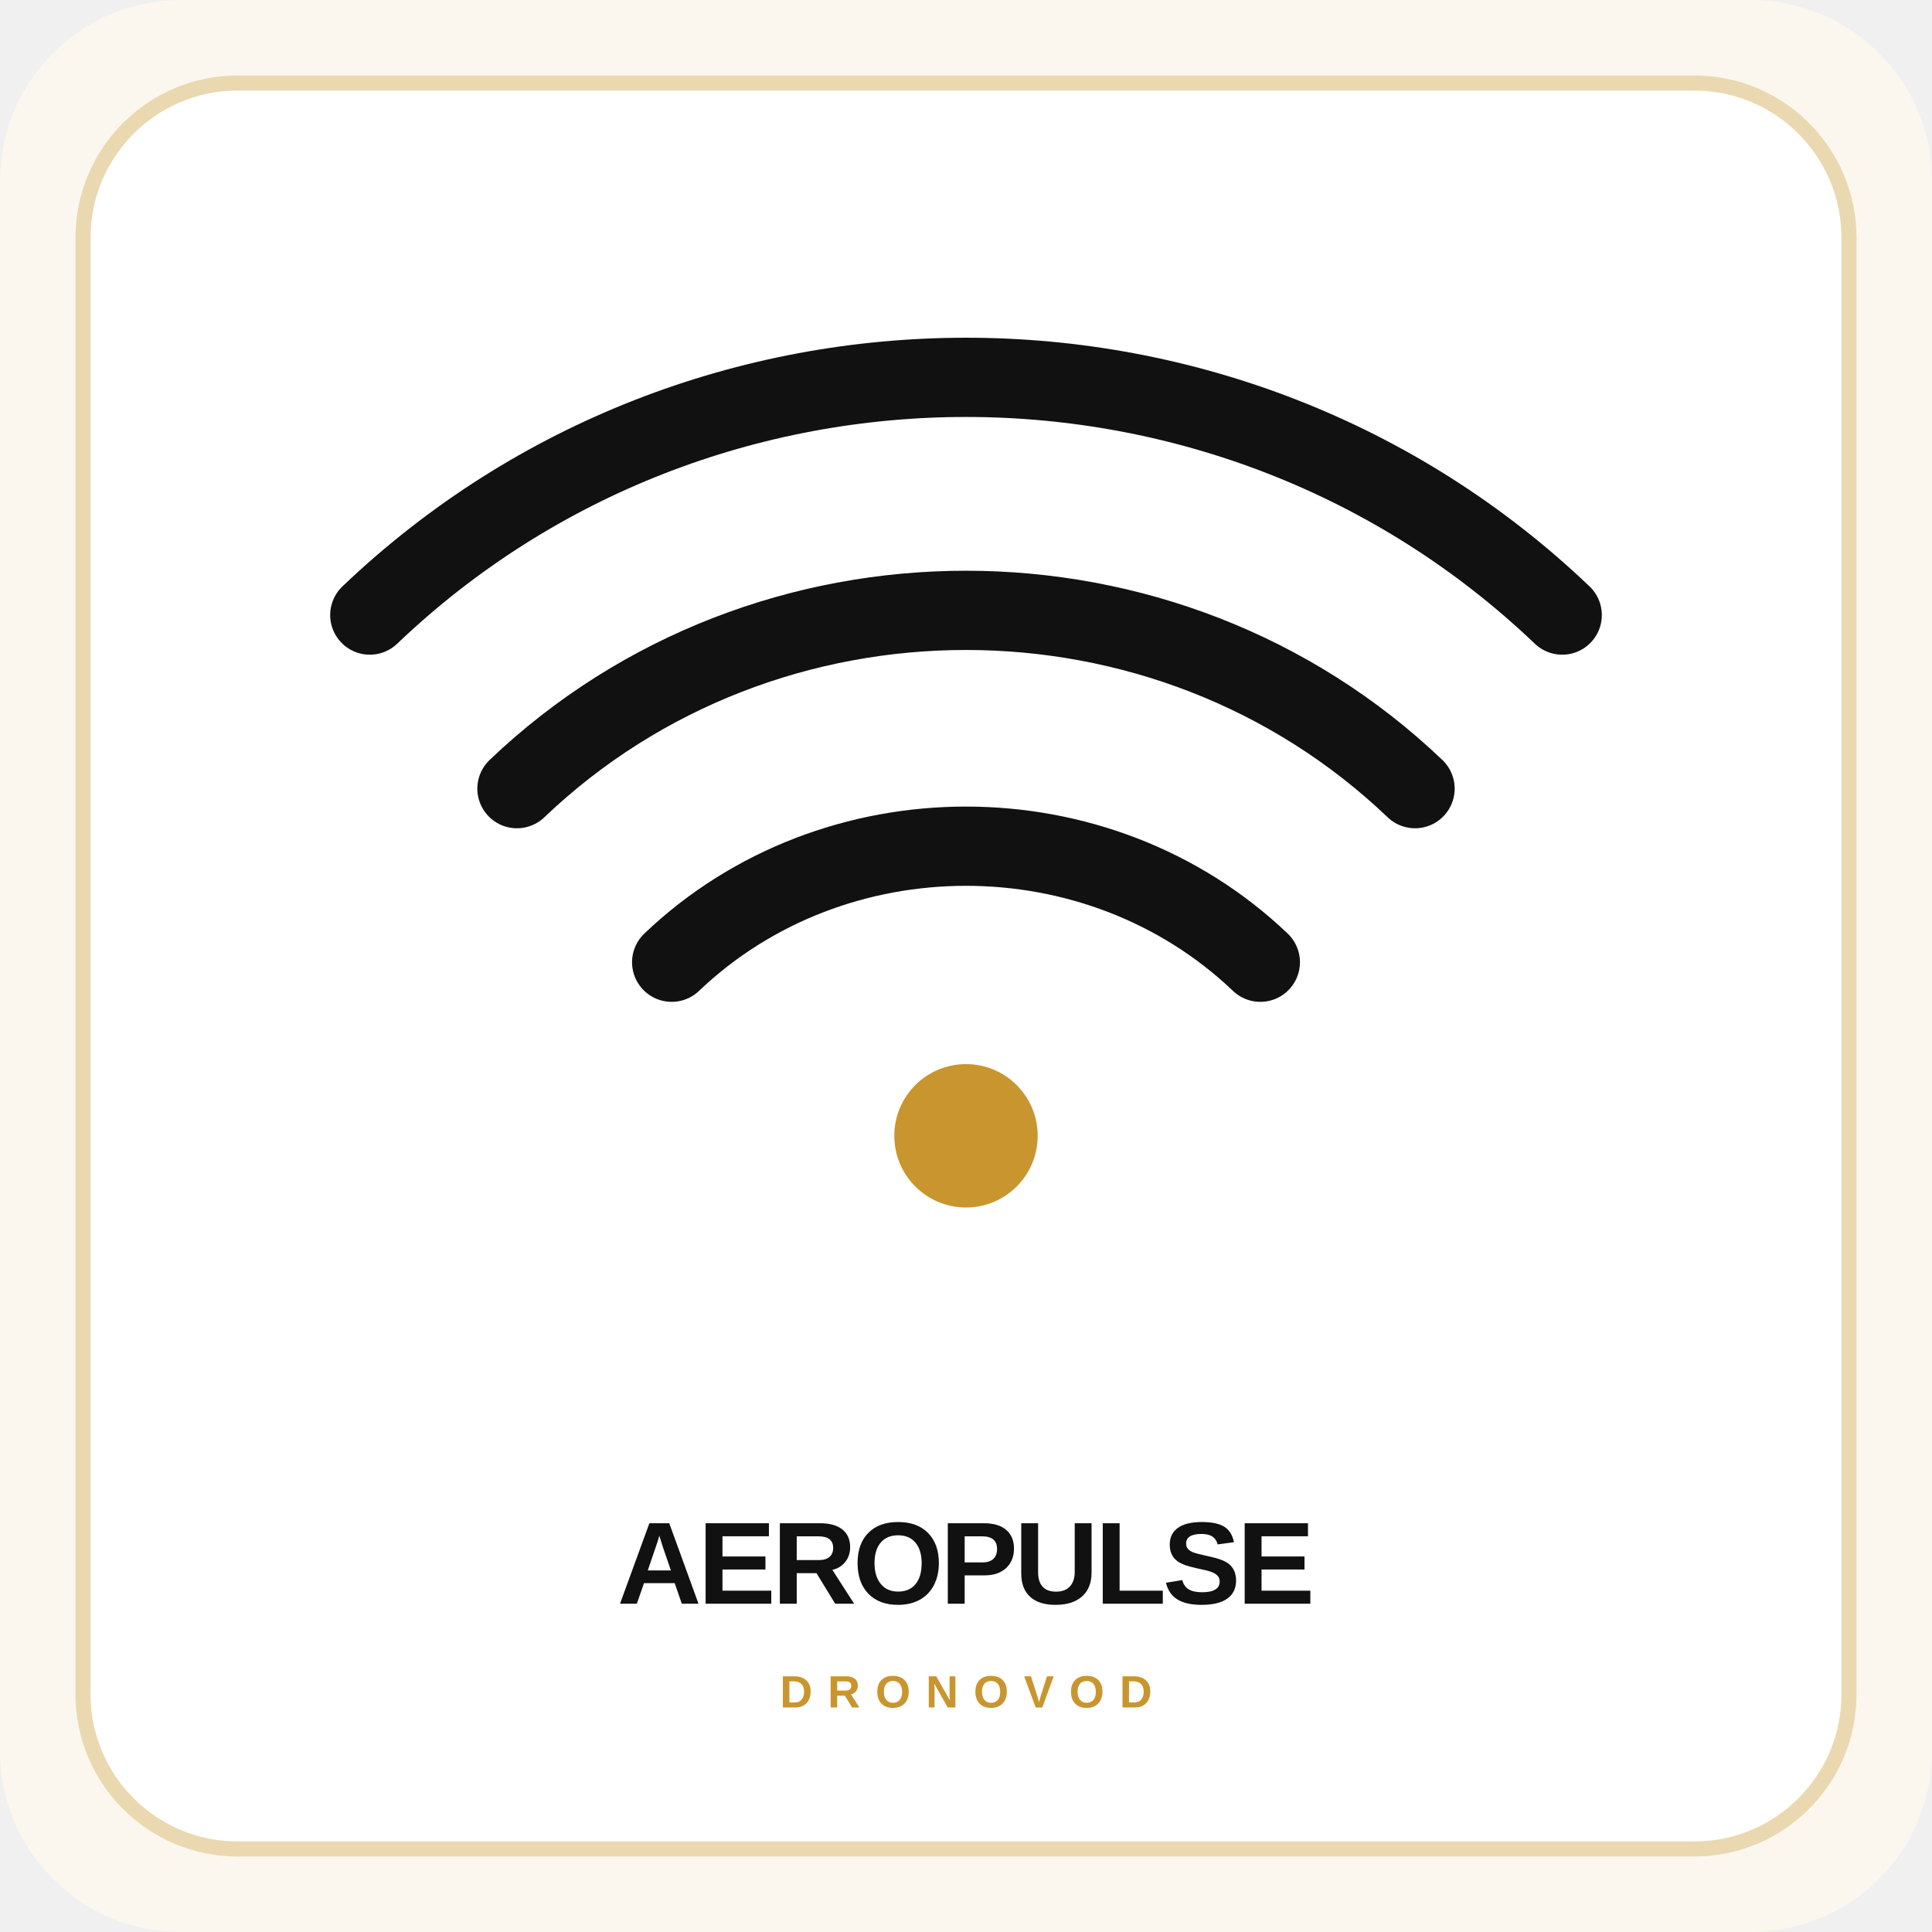
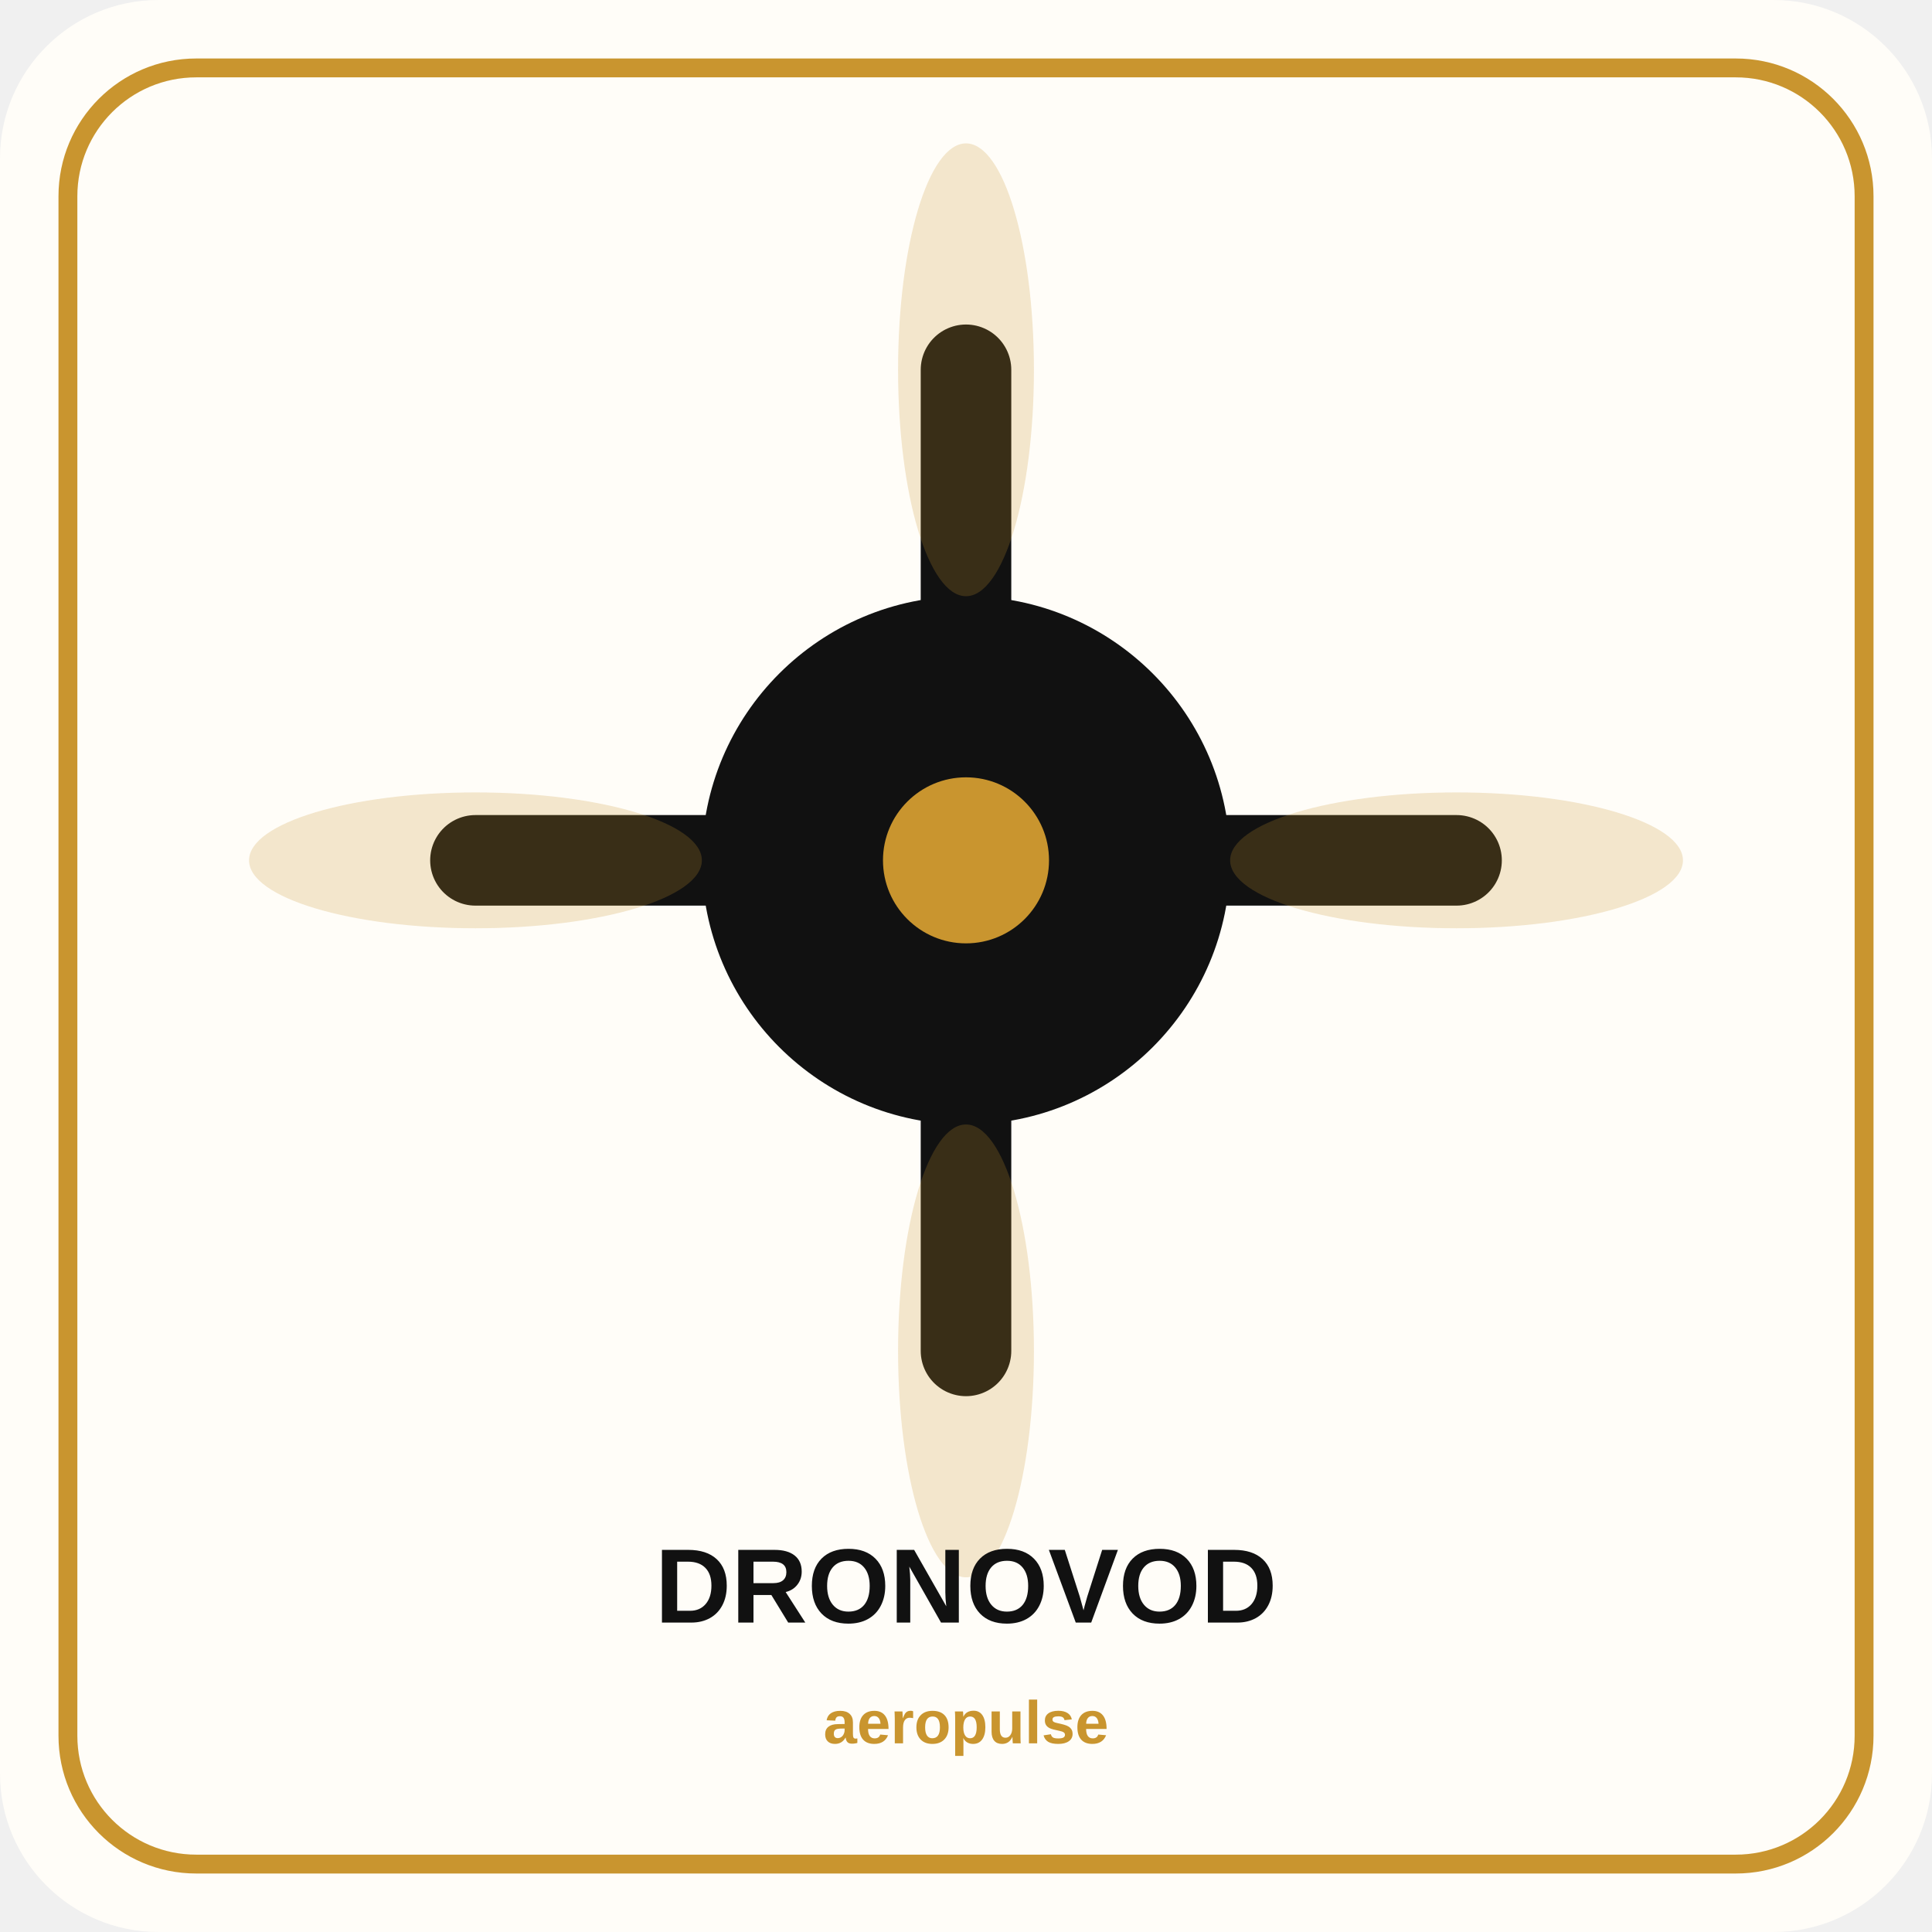
- <svg xmlns="http://www.w3.org/2000/svg" viewBox="0 0 1024 1024">
-   <rect width="1024" height="1024" rx="96" fill="#fbf7ef" />
-   <rect x="44" y="44" width="936" height="936" rx="82" fill="#fff" stroke="#ead9b0" stroke-width="8" />
-   <circle cx="512" cy="602" r="38" fill="#c9952f" />
-   <path d="M356 510c86-82 226-82 312 0M274 418c132-126 344-126 476 0M196 326c176-168 456-168 632 0" fill="none" stroke="#111" stroke-width="42" stroke-linecap="round" />
-   <text x="512" y="850" text-anchor="middle" font-family="Arial, Helvetica, sans-serif" font-size="62" font-weight="900" fill="#111" letter-spacing="-2">AEROPULSE</text>
-   <text x="512" y="905" text-anchor="middle" font-family="Arial, Helvetica, sans-serif" font-size="24" font-weight="700" fill="#c9952f" letter-spacing="8">DRONOVOD</text>
+ <svg xmlns="http://www.w3.org/2000/svg" viewBox="0 0 512 512">
+   <rect width="512" height="512" rx="42" fill="#fffdf8" />
+   <rect x="18" y="18" width="476" height="476" rx="34" fill="none" stroke="#c9952f" stroke-width="5" />
+   <circle cx="256" cy="228" r="70" fill="#111" />
+   <circle cx="256" cy="228" r="22" fill="#c9952f" />
+   <path d="M256 98v70M256 288v70M126 228h70M316 228h70" stroke="#111" stroke-width="24" stroke-linecap="round" />
+   <ellipse cx="126" cy="228" rx="60" ry="18" fill="#c9952f" opacity=".22" />
+   <ellipse cx="386" cy="228" rx="60" ry="18" fill="#c9952f" opacity=".22" />
+   <ellipse cx="256" cy="98" rx="18" ry="60" fill="#c9952f" opacity=".22" />
+   <ellipse cx="256" cy="358" rx="18" ry="60" fill="#c9952f" opacity=".22" />
+   <text x="256" y="430" text-anchor="middle" font-family="Arial, sans-serif" font-weight="900" font-size="28" fill="#111">DRONOVOD</text>
+   <text x="256" y="462" text-anchor="middle" font-family="Arial, sans-serif" font-weight="700" font-size="16" fill="#c9952f">aeropulse</text>
</svg>
